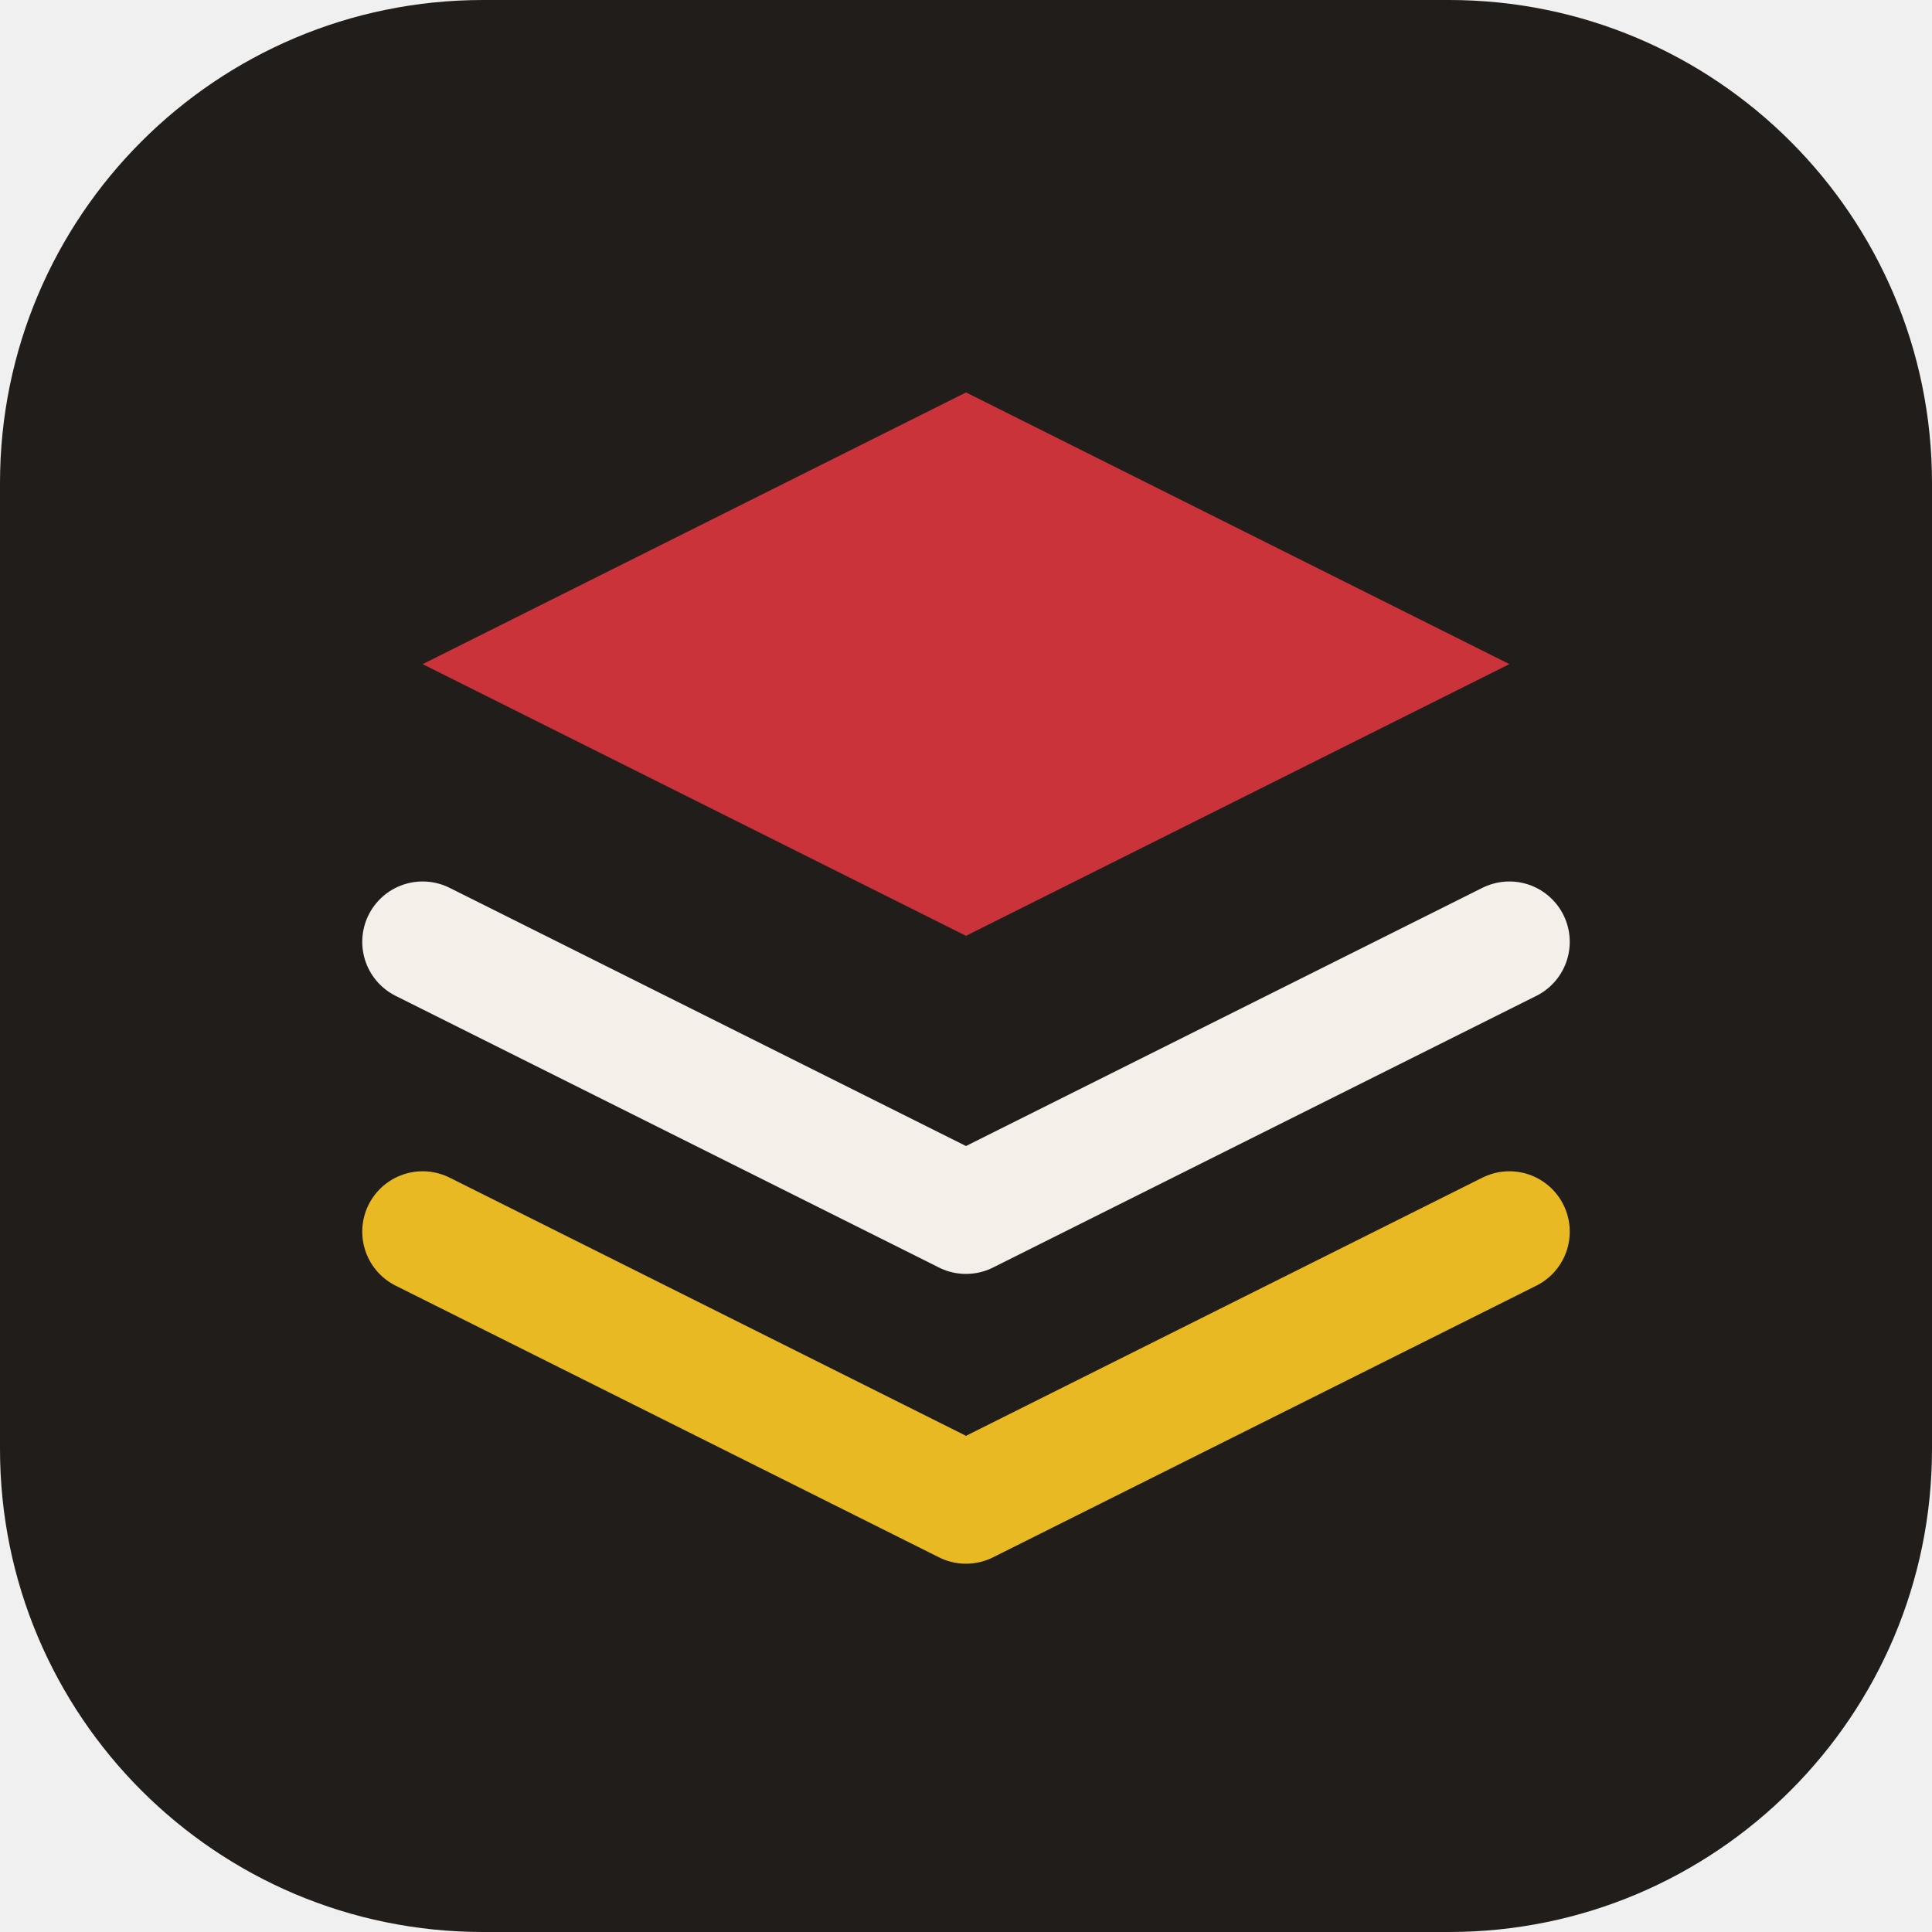
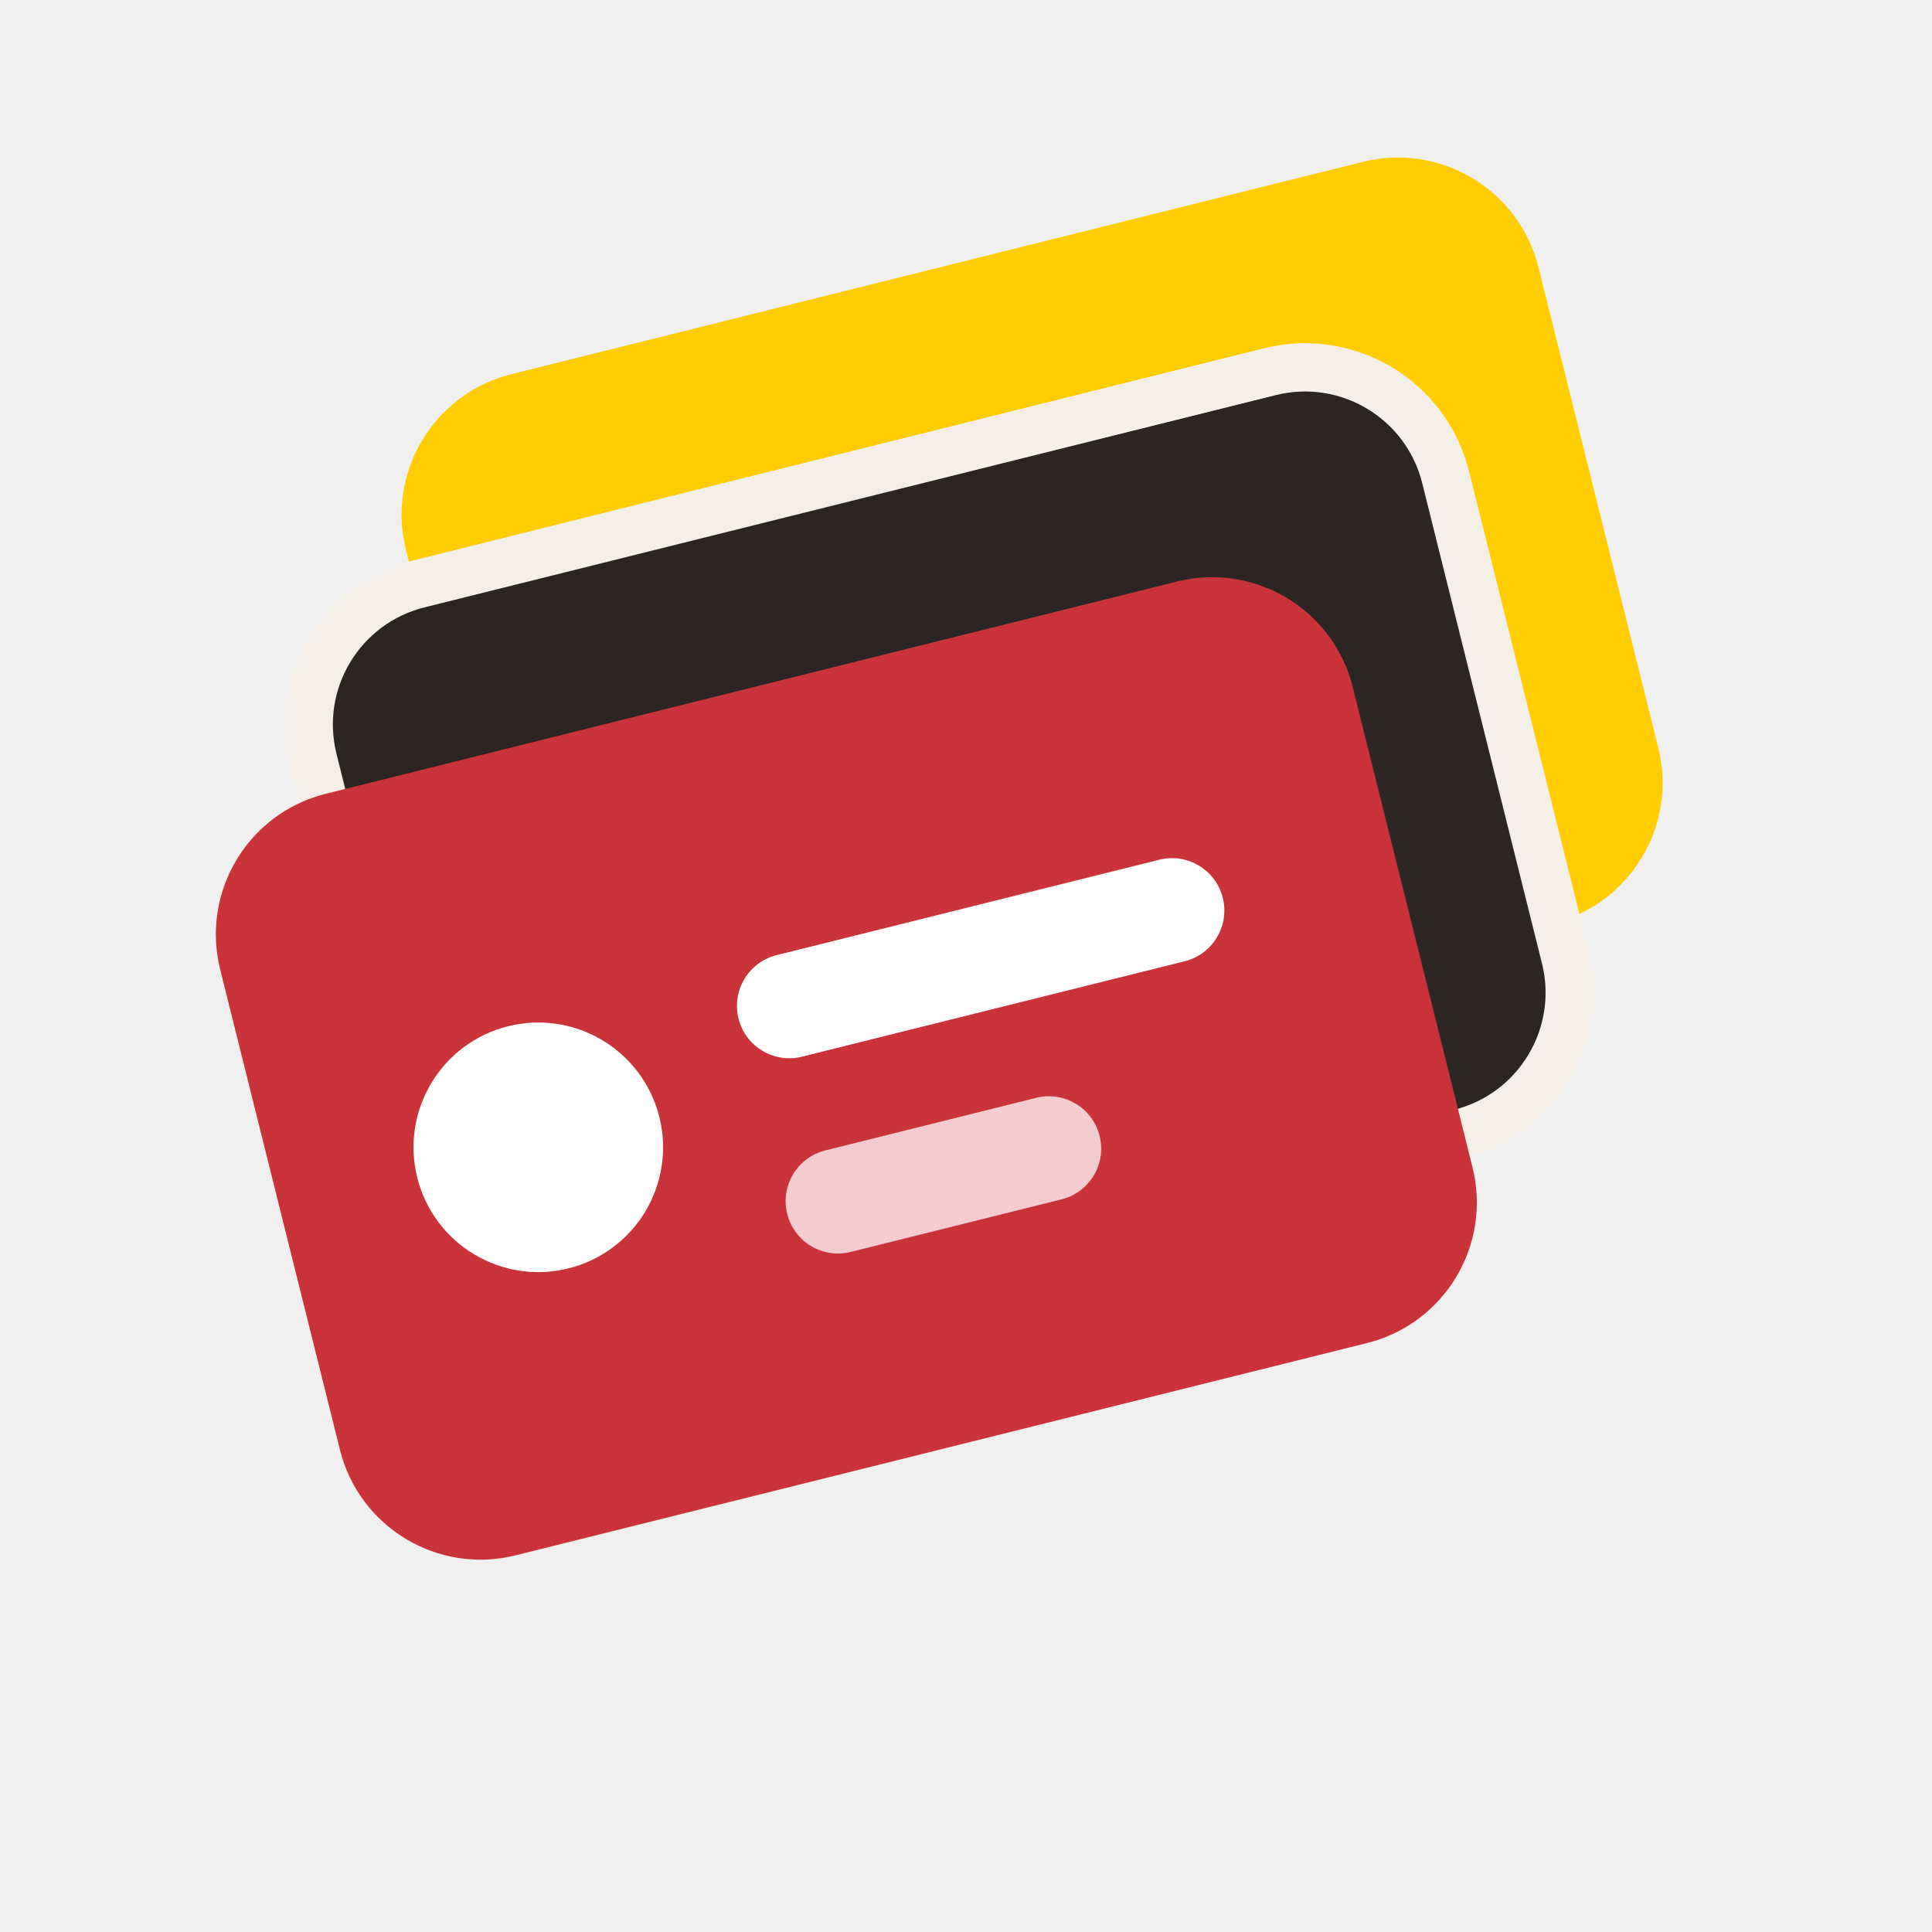
- <svg xmlns="http://www.w3.org/2000/svg" viewBox="0 0 32 32">
-   <rect width="32" height="32" rx="8" fill="#211d1b" />
-   <path d="M16 6.5 25 11l-9 4.5L7 11z" fill="#cb333b" />
-   <path d="m7 15.6 9 4.5 9-4.5" fill="none" stroke="#f4efe9" stroke-width="2" stroke-linecap="round" stroke-linejoin="round" />
-   <path d="m7 20.4 9 4.5 9-4.5" fill="none" stroke="#e8b923" stroke-width="2" stroke-linecap="round" stroke-linejoin="round" />
+ <svg xmlns="http://www.w3.org/2000/svg" viewBox="0 0 48 48">
+   <g transform="rotate(-14 24 24)">
+     <rect x="13" y="7" width="29" height="19.5" rx="3.6" fill="#FFCD00" />
+     <rect x="9.5" y="11.5" width="29" height="19.5" rx="3.6" fill="#2b2624" stroke="#f4efe9" stroke-width="1.2" />
+     <rect x="6" y="16" width="29" height="19.5" rx="3.6" fill="#CB333B" />
+     <circle cx="12.6" cy="25.8" r="3.1" fill="#fff" />
+     <rect x="18.2" y="22.6" width="12.4" height="2.6" rx="1.3" fill="#fff" />
+     <rect x="18.2" y="27.6" width="8" height="2.6" rx="1.3" fill="#fff" opacity=".75" />
+   </g>
</svg>
